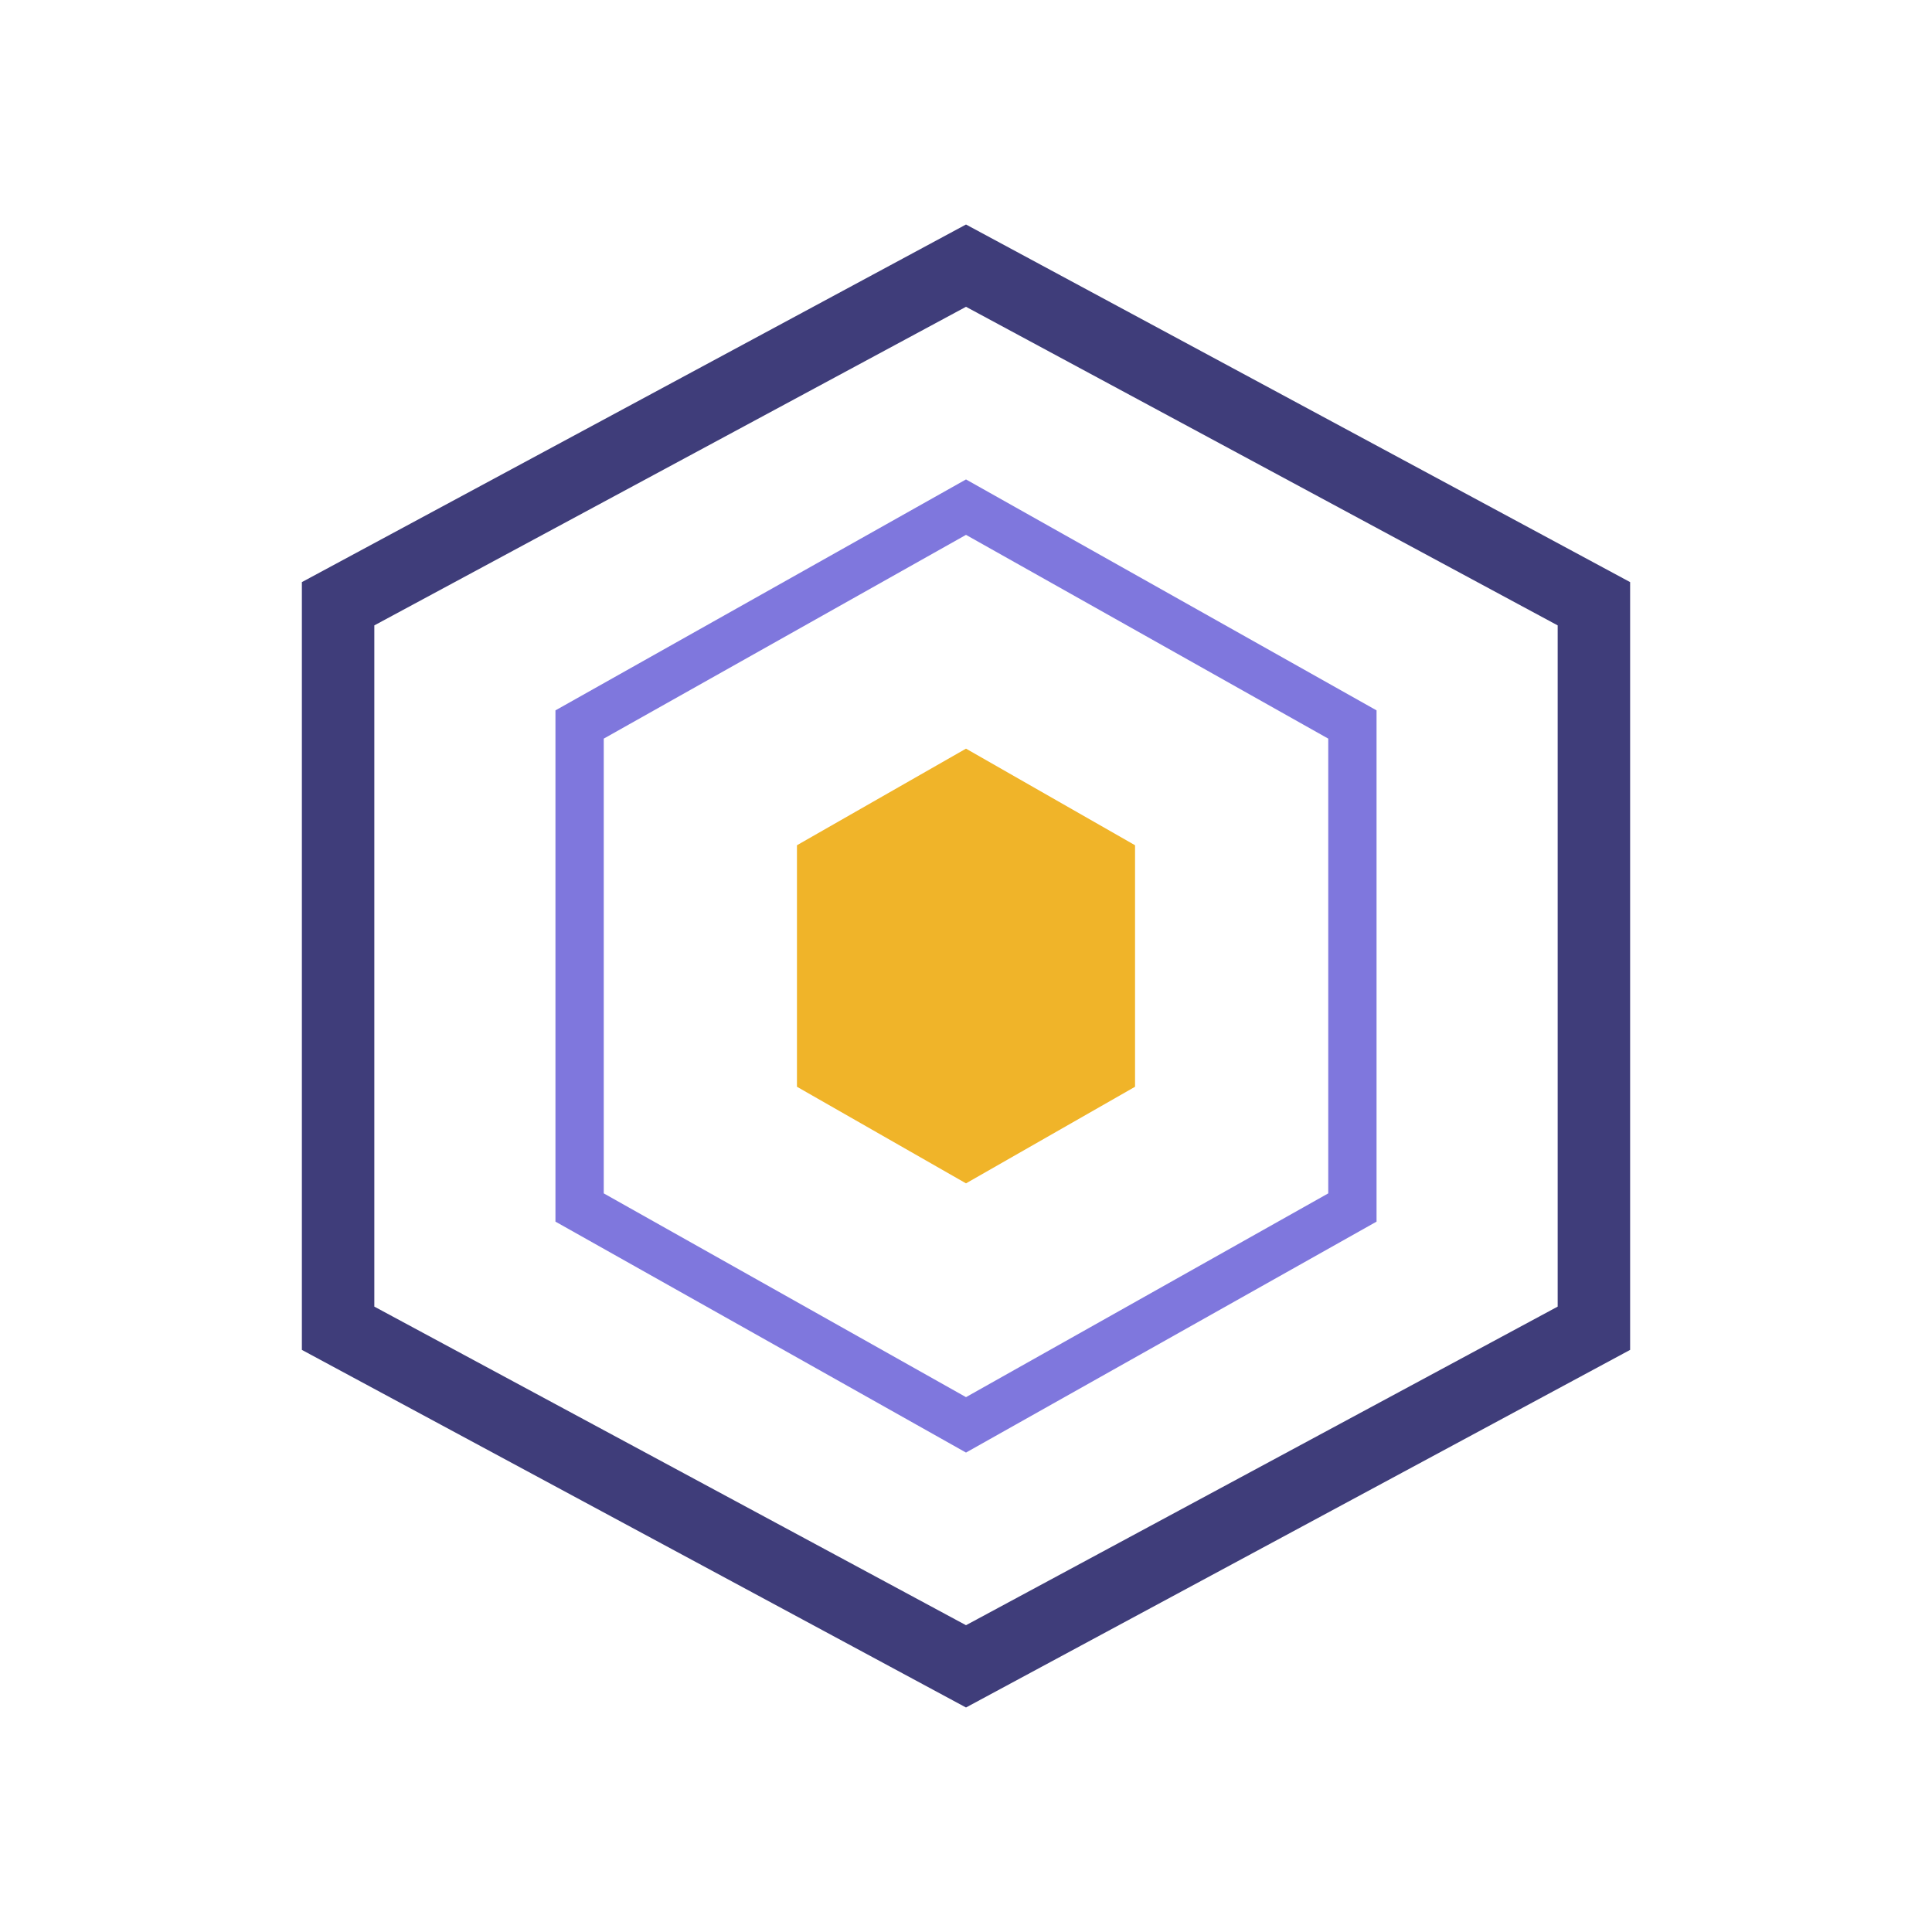
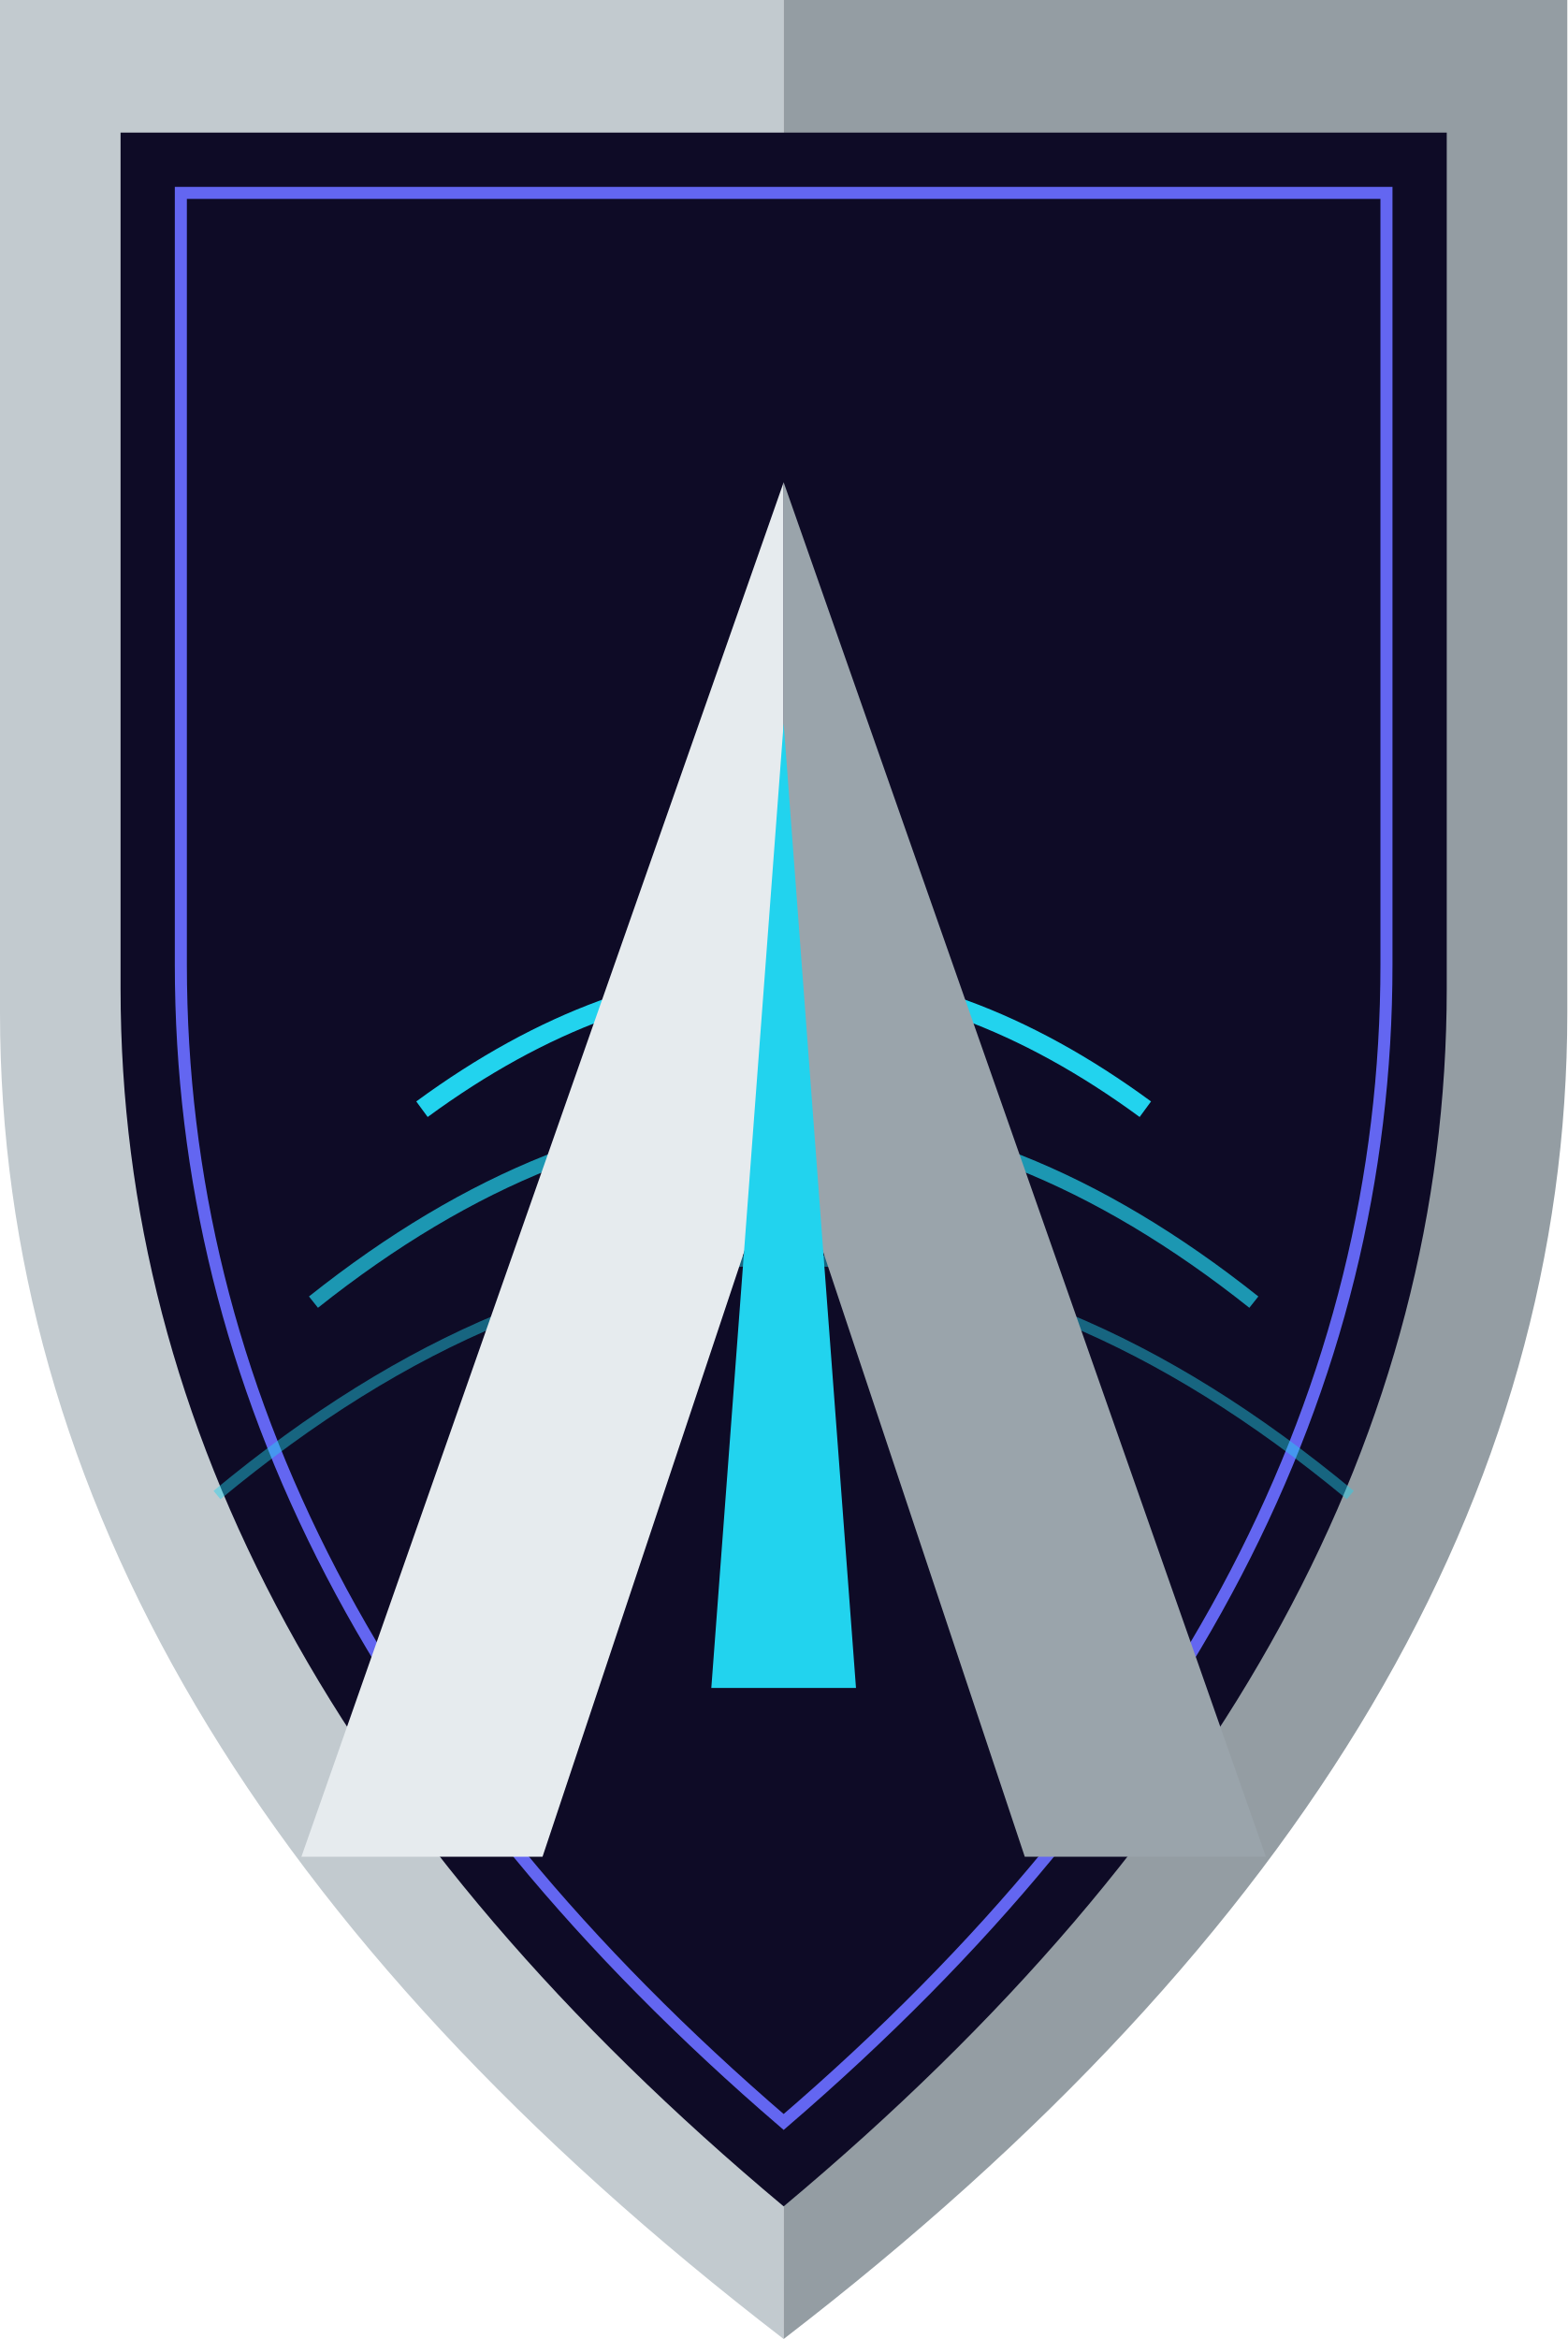
- <svg xmlns="http://www.w3.org/2000/svg" viewBox="0 0 80 80" role="img" aria-label="AegisCampus">
-   <polygon points="40,11 66,25 66,55 40,69 14,55 14,25" fill="none" stroke="#3F3D7A" stroke-width="3" />
-   <polygon points="40,21 56,30 56,50 40,59 24,50 24,30" fill="none" stroke="#7F77DD" stroke-width="2" />
-   <polygon points="40,31 47,35 47,45 40,49 33,45 33,35" fill="#F0B429" />
+ <svg xmlns="http://www.w3.org/2000/svg" viewBox="0 0 130 194" role="img" aria-label="AegisCampus">
+   <path fill="#C2CACF" d="M0,0 L65,0 L65,194 Q0,144 0,84 Z" />
+   <path fill="#949DA3" d="M65,0 L130,0 L130,84 Q130,144 65,194 Z" />
+   <path fill="#0E0B26" d="M10,11 L120,11 L120,82 Q120,137 65,183 Q10,137 10,82 Z" />
+   <path fill="none" stroke="#6366F1" stroke-width="1" d="M15,16 L115,16 L115,80 Q115,133 65,176 Q15,133 15,80 Z" />
+   <path fill="none" stroke="#22D3EE" stroke-width="1.6" d="M35,92 Q65,70 95,92" />
+   <path fill="none" stroke="#22D3EE" stroke-width="1.2" opacity="0.7" d="M26,108 Q65,77 104,108" />
+   <path fill="none" stroke="#22D3EE" stroke-width="0.9" opacity="0.45" d="M18,124 Q65,85 112,124" />
+   <path fill="#E6EBEE" d="M65,40 L25,154 L45,154 L65,94 Z" />
+   <path fill="#9AA4AB" d="M65,40 L65,94 L85,154 L105,154 Z" />
+   <path fill="#22D3EE" d="M65,60 L59,140 L71,140 Z" />
</svg>
